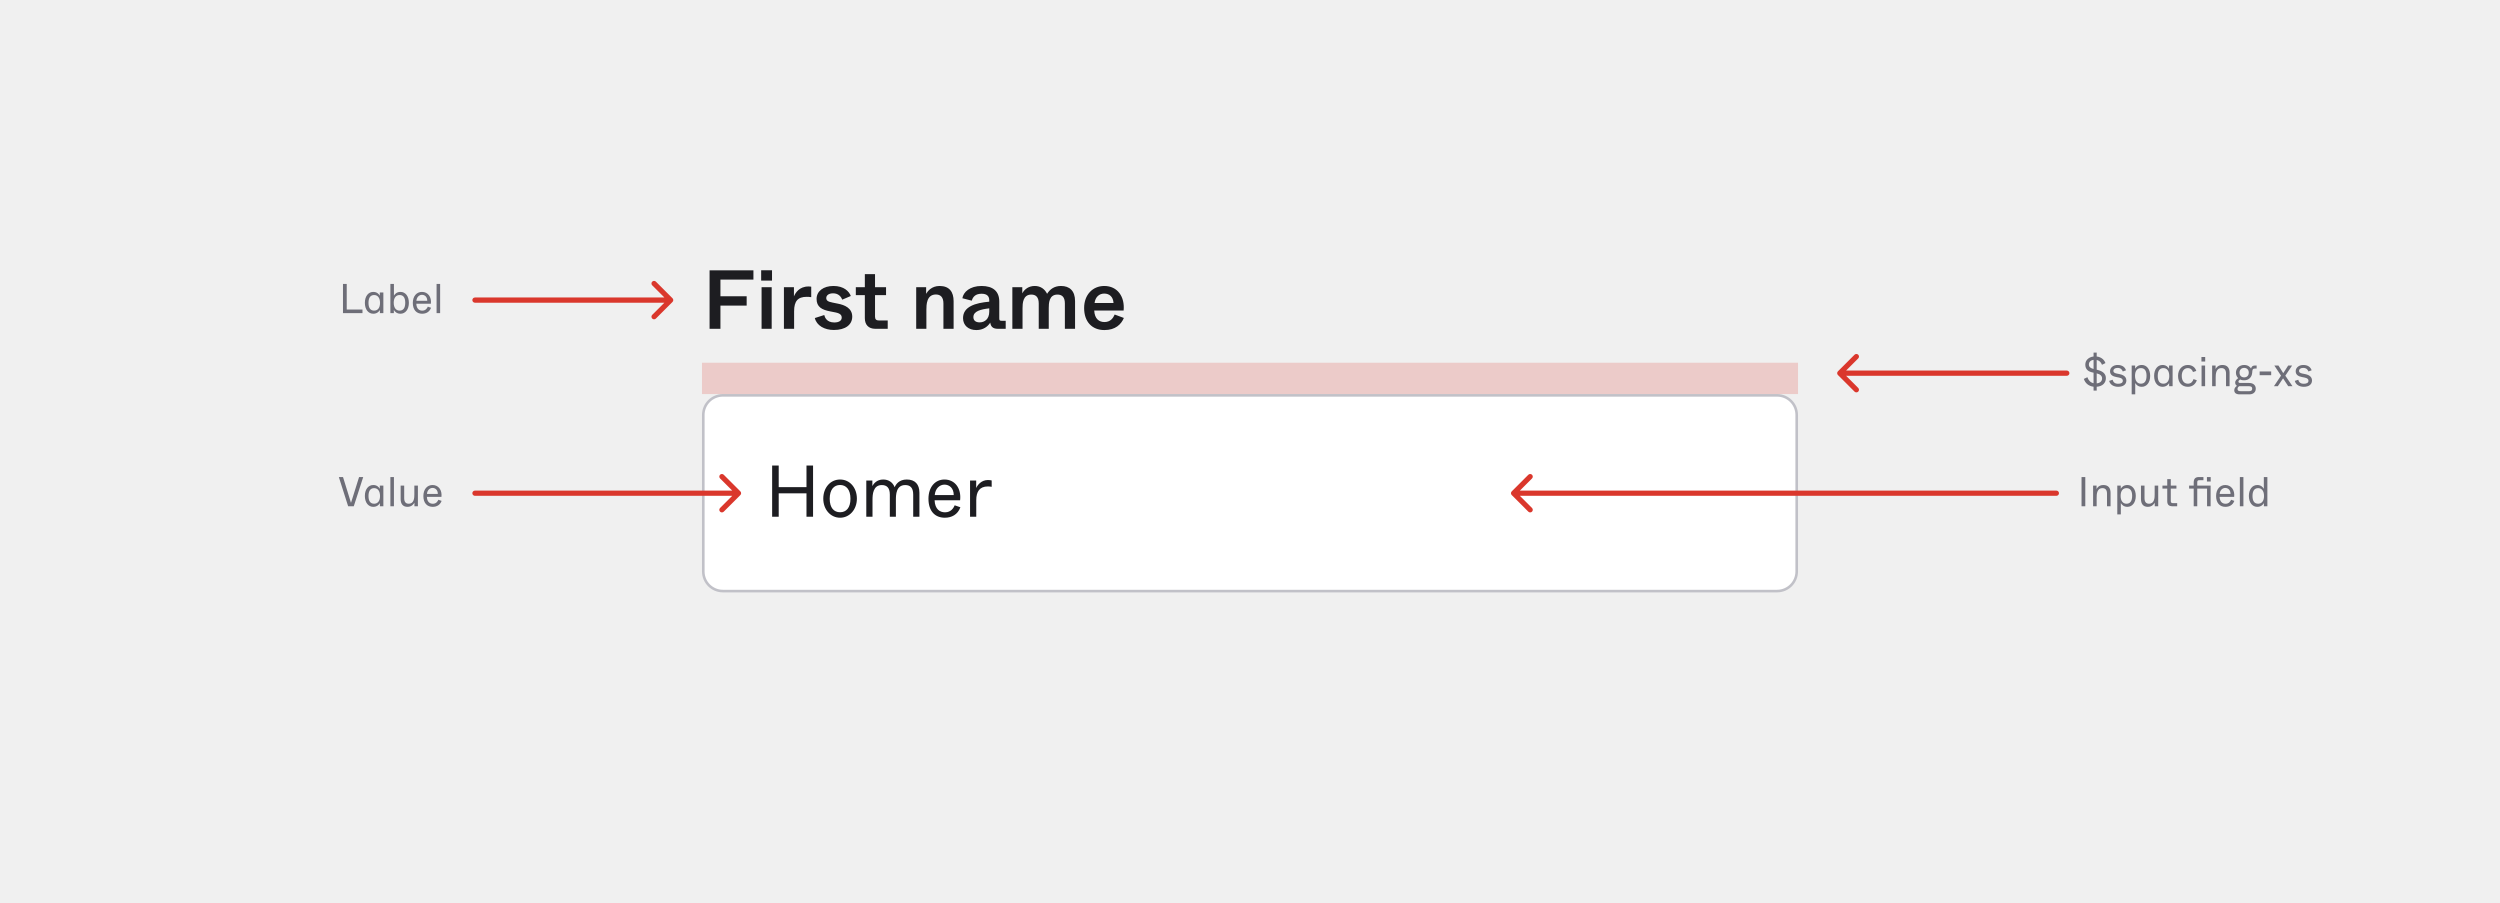
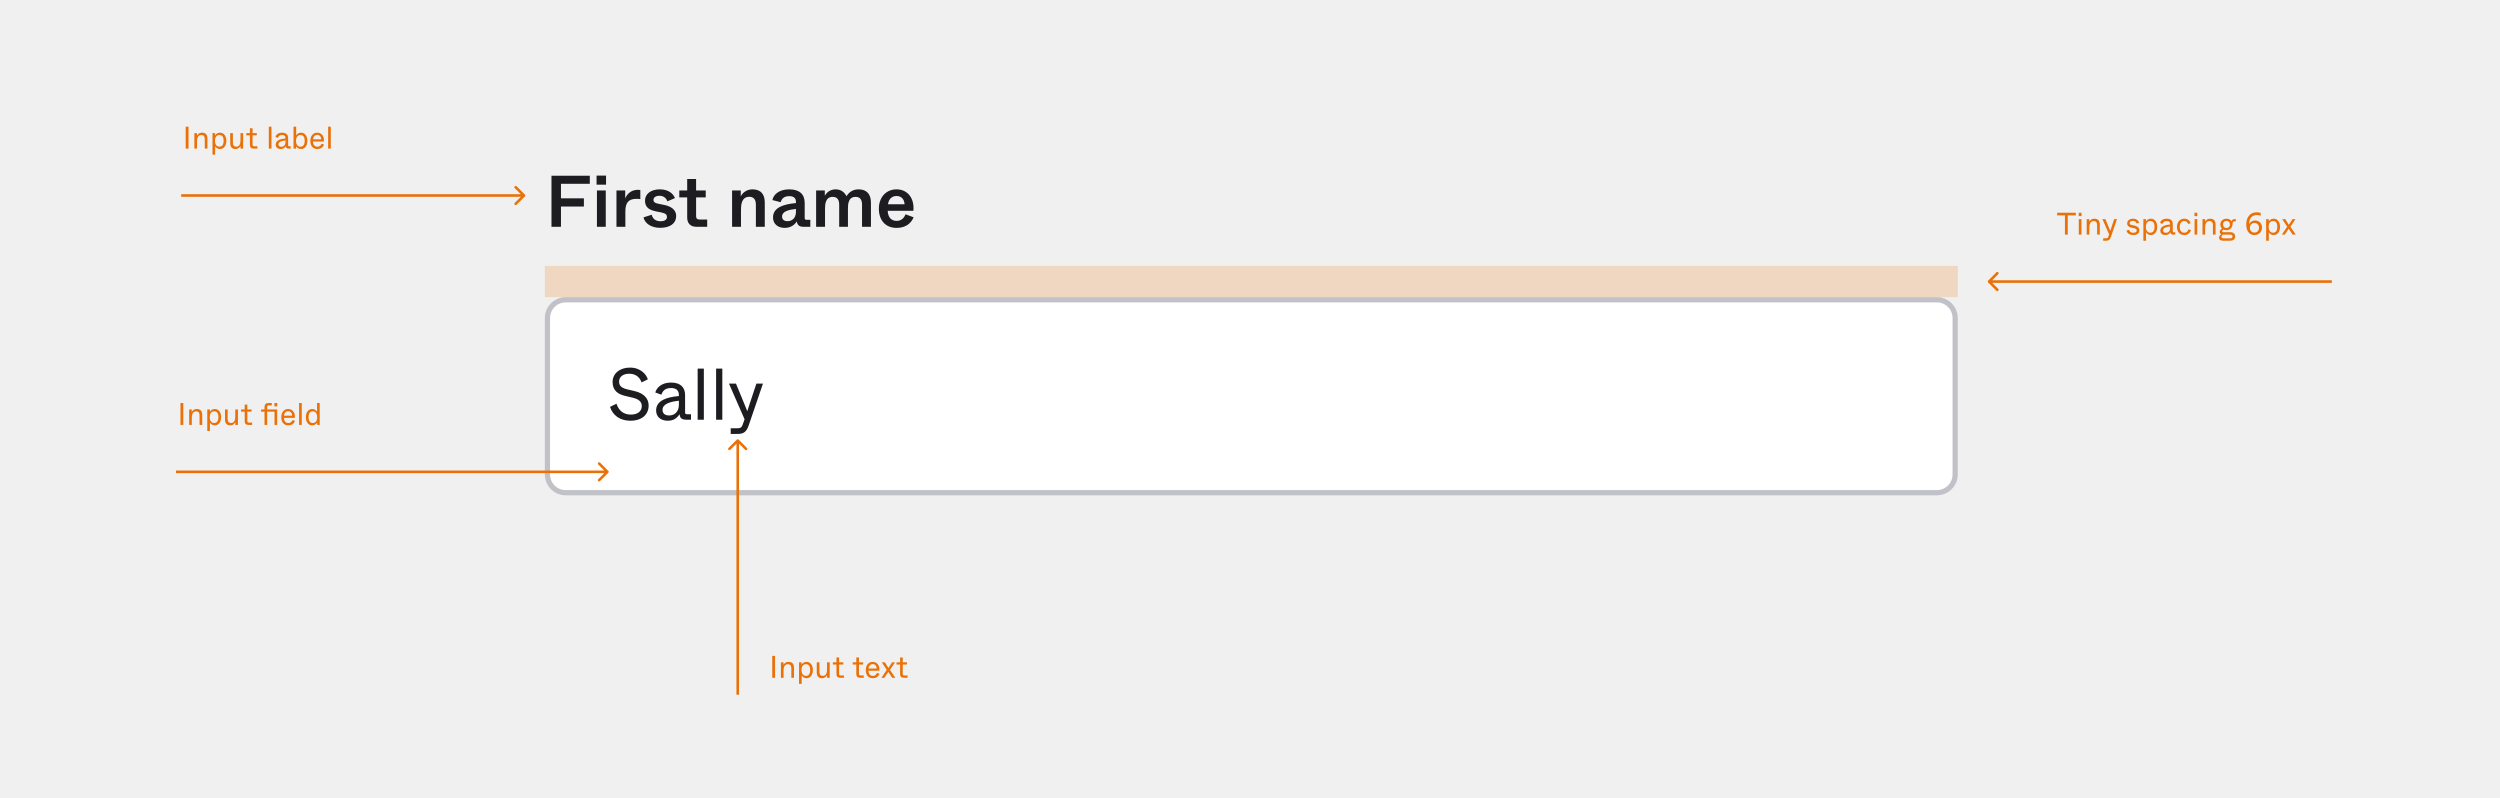
- <svg xmlns="http://www.w3.org/2000/svg" width="958" height="346" viewBox="0 0 958 346" fill="none">
-   <path d="M271.912 126H276.072V117.104H286.12V113.52H276.072V107.152H288.712V103.6H271.912V126ZM291.677 107.536H295.837V103.568H291.677V107.536ZM291.837 126H295.709V110.064H291.837V126ZM300.399 126H304.303V119.28C304.303 115.376 305.743 113.744 309.135 113.744C309.711 113.744 310.287 113.776 310.863 113.872V109.872C310.575 109.808 310.255 109.776 309.807 109.776C306.255 109.776 304.751 112.304 304.239 113.584V110.064H300.399V126ZM319.537 126.448C323.985 126.448 326.577 124.432 326.577 121.328C326.577 118.064 323.633 116.848 321.105 116.368L319.057 115.952C317.137 115.6 316.625 115.088 316.625 114.192C316.625 113.232 317.489 112.4 319.249 112.4C321.233 112.4 322.289 113.616 322.737 114.832L326.033 113.424C325.361 111.632 323.377 109.584 319.377 109.584C315.537 109.584 312.913 111.568 312.913 114.544C312.913 117.648 314.961 118.704 318.065 119.312L320.177 119.728C322.065 120.112 322.545 120.816 322.545 121.712C322.545 122.832 321.553 123.568 319.697 123.568C316.817 123.568 316.049 121.616 315.857 120.72L312.241 121.872C312.945 124.784 315.953 126.448 319.537 126.448ZM335.438 126H340.174V122.8H336.782C335.758 122.8 335.31 122.352 335.31 121.328V113.104H339.534V110.064H335.31V105.04H331.406V110.064H327.95V113.104H331.406V121.936C331.406 124.464 332.846 126 335.438 126ZM351.087 126H354.991V118.736C354.991 116.784 355.055 112.848 358.639 112.848C360.399 112.848 361.519 113.872 361.519 116.272V126H365.423V115.408C365.423 111.92 363.855 109.584 360.047 109.584C356.943 109.584 355.407 111.664 354.895 112.592V110.064H351.087V126ZM374.121 126.48C376.809 126.48 378.505 125.136 379.465 123.632C379.657 125.04 380.361 126 382.377 126H385.385V122.928H383.881C383.049 122.928 382.921 122.736 382.921 121.968V115.536C382.921 111.632 380.521 109.584 376.137 109.584C371.657 109.584 369.161 111.92 368.777 114.288L372.393 115.216C372.777 113.808 373.769 112.56 376.137 112.56C378.185 112.56 379.081 113.488 379.081 115.056V115.6C373.801 116.08 369.033 117.456 369.033 121.904C369.033 124.72 371.145 126.48 374.121 126.48ZM375.401 123.536C373.801 123.536 373.001 122.736 373.001 121.52C373.001 119.248 375.785 118.544 379.081 118.16V119.44C379.081 122.288 377.289 123.536 375.401 123.536ZM387.931 126H391.835V118.128C391.835 116.272 391.963 112.88 395.195 112.88C396.891 112.88 398.043 113.808 398.043 116.272V126H401.883V118.128C401.883 116.272 401.947 112.88 405.211 112.88C406.939 112.88 408.059 113.808 408.059 116.272V126H411.963V115.376C411.963 111.376 409.787 109.584 406.587 109.584C404.059 109.584 402.395 110.768 401.243 112.592C400.347 110.768 398.747 109.584 396.507 109.584C394.235 109.584 392.603 110.8 391.739 112.4V110.064H387.931V126ZM423.212 126.48C427.404 126.48 429.644 124.304 430.668 121.84L427.148 120.528C426.572 121.872 425.516 123.408 423.244 123.408C421.196 123.408 419.468 122.224 419.308 118.992H430.572C431.084 113.712 428.236 109.584 423.148 109.584C418.732 109.584 415.436 112.944 415.436 118.032C415.436 123.344 418.508 126.48 423.212 126.48ZM419.436 116.112C419.724 113.808 421.228 112.496 423.148 112.496C425.164 112.496 426.572 113.776 426.7 116.112H419.436Z" fill="#1D1D21" />
-   <rect x="269.5" y="151.5" width="419" height="75" rx="7.5" fill="white" />
-   <path d="M295.884 198H298.404V189.04H309.044V198H311.564V178.4H309.044V186.66H298.404V178.4H295.884V198ZM321.919 198.392C325.559 198.392 328.359 195.256 328.359 191.084C328.359 186.912 325.671 183.748 321.919 183.748C318.167 183.748 315.479 186.912 315.479 191.084C315.479 195.256 318.279 198.392 321.919 198.392ZM321.919 196.292C319.567 196.292 317.943 194.612 317.943 191.112C317.943 187.612 319.567 185.848 321.919 185.848C324.271 185.848 325.895 187.612 325.895 191.112C325.895 194.612 324.271 196.292 321.919 196.292ZM331.965 198H334.345V191.56C334.345 189.572 334.513 185.876 337.901 185.876C339.749 185.876 340.981 186.828 340.981 189.516V198H343.305V191.56C343.305 189.572 343.389 185.876 346.889 185.876C348.737 185.876 349.941 186.828 349.941 189.516V198H352.321V188.816C352.321 185.596 350.641 183.748 347.477 183.748C344.537 183.748 343.305 185.568 342.829 186.716C342.129 184.84 340.505 183.748 338.461 183.748C335.969 183.748 334.793 185.344 334.289 186.24V184.14H331.965V198ZM362.057 198.392C364.661 198.392 366.985 197.216 368.021 194.388L365.837 193.632C365.473 194.528 364.493 196.32 362.141 196.32C360.209 196.32 358.277 195.2 358.137 191.7H367.909C368.441 187.164 365.949 183.748 361.917 183.748C358.389 183.748 355.785 186.576 355.785 191.14C355.785 195.844 358.277 198.392 362.057 198.392ZM358.193 189.712C358.389 187.192 360.097 185.708 361.917 185.708C363.821 185.708 365.473 187.08 365.473 189.712H358.193ZM371.723 198H374.103V191.644C374.103 188.396 375.391 186.408 378.527 186.408C379.087 186.408 379.563 186.464 380.011 186.548V184.112C379.675 184.028 379.255 183.944 378.583 183.944C375.951 183.944 374.523 185.988 374.075 187.024V184.14H371.723V198Z" fill="#1D1D21" />
-   <rect x="269.5" y="151.5" width="419" height="75" rx="7.5" stroke="#C1C1C8" />
-   <rect opacity="0.2" x="269" y="139" width="420" height="12" fill="#DA372C" />
-   <path d="M788 190C788.552 190 789 189.552 789 189C789 188.448 788.552 188 788 188L788 190ZM579.293 188.293C578.902 188.683 578.902 189.317 579.293 189.707L585.657 196.071C586.047 196.462 586.681 196.462 587.071 196.071C587.462 195.681 587.462 195.047 587.071 194.657L581.414 189L587.071 183.343C587.462 182.953 587.462 182.319 587.071 181.929C586.681 181.538 586.047 181.538 585.657 181.929L579.293 188.293ZM788 188L580 188L580 190L788 190L788 188Z" fill="#DA372C" />
-   <path d="M797.648 194H799.088V182.8H797.648V194ZM802.078 194H803.438V190.64C803.438 189.472 803.486 187.056 805.662 187.056C806.718 187.056 807.406 187.664 807.406 189.152V194H808.766V188.832C808.766 187.072 807.966 185.856 805.998 185.856C804.286 185.856 803.518 187.072 803.406 187.424V186.08H802.078V194ZM811.344 197.12H812.704V194.32V192.768C813.088 193.44 813.824 194.224 815.216 194.224C817.04 194.224 818.432 192.64 818.432 190.032C818.432 187.424 817.04 185.856 815.216 185.856C813.824 185.856 813.056 186.624 812.672 187.296V186.08H811.344V197.12ZM814.864 193.024C813.568 193.024 812.624 192.016 812.624 190.016C812.624 188.016 813.568 187.056 814.864 187.056C816.128 187.056 817.04 187.808 817.04 190.016C817.04 192.224 816.128 193.024 814.864 193.024ZM823.06 194.224C824.708 194.224 825.46 193.056 825.7 192.624V194H827.028V186.08H825.668V189.44C825.668 190.656 825.636 193.024 823.492 193.024C822.452 193.024 821.78 192.416 821.78 190.928V186.08H820.42V191.248C820.42 193.008 821.204 194.224 823.06 194.224ZM832.471 194H834.295V192.8H832.647C832.087 192.8 831.847 192.56 831.847 192V187.232H834.007V186.08H831.847V183.6H830.487V186.08H828.647V187.232H830.487V192.08C830.487 193.392 831.159 194 832.471 194ZM847.107 186.08H841.987V184.8C841.987 184.24 842.227 184 842.786 184H844.355V182.8H842.627C841.315 182.8 840.627 183.424 840.627 184.896V186.08H838.867V187.232H840.627V194H841.987V187.232H845.747V194H847.107V186.08ZM845.699 182.8V184.528H847.139V182.8H845.699ZM852.789 194.224C854.277 194.224 855.605 193.552 856.197 191.936L854.949 191.504C854.741 192.016 854.181 193.04 852.837 193.04C851.733 193.04 850.629 192.4 850.549 190.4H856.133C856.437 187.808 855.013 185.856 852.709 185.856C850.693 185.856 849.205 187.472 849.205 190.08C849.205 192.768 850.629 194.224 852.789 194.224ZM850.581 189.264C850.693 187.824 851.669 186.976 852.709 186.976C853.797 186.976 854.741 187.76 854.741 189.264H850.581ZM858.313 194H859.673V182.8H858.313V194ZM864.984 194.224C866.376 194.224 867.144 193.456 867.528 192.784V194H868.856V182.8H867.496V185.76V187.312C867.112 186.64 866.376 185.856 864.984 185.856C863.16 185.856 861.768 187.44 861.768 190.048C861.768 192.656 863.16 194.224 864.984 194.224ZM865.336 193.024C864.072 193.024 863.16 192.272 863.16 190.064C863.16 187.856 864.072 187.056 865.336 187.056C866.632 187.056 867.576 188.064 867.576 190.064C867.576 192.064 866.632 193.024 865.336 193.024Z" fill="#6E6E78" />
-   <path d="M792 144C792.552 144 793 143.552 793 143C793 142.448 792.552 142 792 142V144ZM704.293 142.293C703.902 142.683 703.902 143.317 704.293 143.707L710.657 150.071C711.047 150.462 711.681 150.462 712.071 150.071C712.462 149.681 712.462 149.047 712.071 148.657L706.414 143L712.071 137.343C712.462 136.953 712.462 136.319 712.071 135.929C711.681 135.538 711.047 135.538 710.657 135.929L704.293 142.293ZM792 142H705V144H792V142Z" fill="#DA372C" />
-   <path d="M802.256 149.68H803.456V148.208C805.728 148.032 806.976 146.72 806.976 144.896C806.976 143.2 805.712 142.24 803.936 141.792L803.456 141.664V137.952C804.752 138.208 805.264 139.2 805.472 139.792L806.8 139.136C806.512 138.192 805.472 136.832 803.456 136.608V135.12H802.256V136.608C800.352 136.832 799.088 138.064 799.088 139.712C799.088 141.568 800.24 142.384 801.888 142.736L802.256 142.816V146.848C801.008 146.576 800.256 145.664 799.888 144.544L798.528 145.2C799.024 146.768 800.288 147.952 802.256 148.192V149.68ZM802.256 141.392C801.008 141.072 800.464 140.592 800.464 139.632C800.464 138.72 801.136 138.032 802.256 137.904V139.968V141.392ZM803.456 146.912V144.848V143.088C804.848 143.408 805.52 144.032 805.52 145.024C805.52 146.064 804.768 146.784 803.456 146.912ZM811.672 148.224C813.672 148.224 814.824 147.28 814.824 145.792C814.824 143.984 812.952 143.504 812.152 143.344L811.24 143.168C810.104 142.944 809.848 142.624 809.848 142.096C809.848 141.52 810.36 140.976 811.464 140.976C812.808 140.976 813.256 141.824 813.448 142.352L814.68 141.904C814.36 140.864 813.432 139.856 811.464 139.856C809.912 139.856 808.568 140.816 808.568 142.24C808.568 143.744 809.72 144.24 811.032 144.496L811.944 144.672C813.096 144.896 813.464 145.312 813.464 145.904C813.464 146.656 812.824 147.056 811.672 147.056C810.424 147.056 809.784 146.464 809.544 145.52L808.232 145.952C808.584 147.472 810.056 148.224 811.672 148.224ZM816.86 151.12H818.22V148.32V146.768C818.604 147.44 819.34 148.224 820.732 148.224C822.556 148.224 823.948 146.64 823.948 144.032C823.948 141.424 822.556 139.856 820.732 139.856C819.34 139.856 818.572 140.624 818.188 141.296V140.08H816.86V151.12ZM820.38 147.024C819.084 147.024 818.14 146.016 818.14 144.016C818.14 142.016 819.084 141.056 820.38 141.056C821.644 141.056 822.556 141.808 822.556 144.016C822.556 146.224 821.644 147.024 820.38 147.024ZM828.671 148.224C830.063 148.224 830.831 147.456 831.215 146.784V148H832.543V140.08H831.183V141.312C830.799 140.64 830.063 139.856 828.671 139.856C826.847 139.856 825.455 141.44 825.455 144.048C825.455 146.656 826.847 148.224 828.671 148.224ZM829.023 147.024C827.759 147.024 826.847 146.272 826.847 144.064C826.847 141.856 827.759 141.056 829.023 141.056C830.319 141.056 831.263 142.064 831.263 144.064C831.263 146.064 830.319 147.024 829.023 147.024ZM838.387 148.224C840.163 148.224 841.315 147.184 841.827 145.712L840.547 145.264C840.291 146.128 839.699 147.024 838.387 147.024C837.075 147.024 836.051 146.064 836.051 144.032C836.051 142.048 837.107 141.056 838.371 141.056C839.523 141.056 840.099 141.808 840.355 142.56L841.619 142.144C841.251 140.912 840.163 139.856 838.371 139.856C836.179 139.856 834.627 141.584 834.627 144.032C834.627 146.592 836.099 148.224 838.387 148.224ZM843.593 138.528H845.033V136.8H843.593V138.528ZM843.641 148H845.001V140.08H843.641V148ZM847.688 148H849.048V144.64C849.048 143.472 849.096 141.056 851.272 141.056C852.328 141.056 853.016 141.664 853.016 143.152V148H854.376V142.832C854.376 141.072 853.576 139.856 851.608 139.856C849.896 139.856 849.128 141.072 849.016 141.424V140.08H847.688V148ZM858.233 151.12H861.929C863.273 151.12 864.409 150.416 864.409 148.944C864.409 147.616 863.417 146.752 861.897 146.752H858.441C857.881 146.752 857.769 146.464 857.769 146.208C857.769 145.92 858.057 145.616 858.489 145.424C858.921 145.68 859.417 145.728 859.961 145.728C861.721 145.728 862.921 144.56 863.049 142.768L863.081 142.336C863.145 141.408 863.417 141.232 864.137 141.232H864.745V140.08H863.897C863.129 140.08 862.761 140.608 862.601 141.216C862.265 140.656 861.433 139.856 859.961 139.856C858.137 139.856 856.809 141.152 856.809 142.8C856.809 143.792 857.241 144.512 857.689 144.912C857.177 145.28 856.521 145.808 856.521 146.592C856.521 147.216 856.777 147.584 857.225 147.856C856.745 148.128 856.169 148.72 856.169 149.52C856.169 150.448 856.713 151.12 858.233 151.12ZM859.961 144.608C858.889 144.608 858.185 143.888 858.185 142.8C858.185 141.712 858.889 140.976 859.961 140.976C861.033 140.976 861.737 141.712 861.737 142.8C861.737 143.888 861.033 144.608 859.961 144.608ZM858.697 149.904C857.865 149.904 857.417 149.728 857.417 149.072C857.417 148.528 857.769 148.176 858.041 148H861.785C862.409 148 863.033 148.128 863.033 148.944C863.033 149.76 862.409 149.904 861.785 149.904H858.697ZM865.901 143.776H870.317V142.336H865.901V143.776ZM871.367 148H872.855L873.863 146.496L874.871 144.976C875.095 145.328 875.271 145.6 875.863 146.496L876.855 148H878.487L875.735 143.968L878.327 140.08H876.823L875.959 141.44C875.351 142.384 875.159 142.672 874.935 142.992C874.743 142.672 874.567 142.384 873.975 141.44L873.111 140.08H871.527L874.087 143.952L871.367 148ZM882.813 148.224C884.813 148.224 885.965 147.28 885.965 145.792C885.965 143.984 884.093 143.504 883.293 143.344L882.381 143.168C881.245 142.944 880.989 142.624 880.989 142.096C880.989 141.52 881.501 140.976 882.605 140.976C883.949 140.976 884.397 141.824 884.589 142.352L885.821 141.904C885.501 140.864 884.573 139.856 882.605 139.856C881.053 139.856 879.709 140.816 879.709 142.24C879.709 143.744 880.861 144.24 882.173 144.496L883.085 144.672C884.237 144.896 884.605 145.312 884.605 145.904C884.605 146.656 883.965 147.056 882.813 147.056C881.565 147.056 880.925 146.464 880.685 145.52L879.373 145.952C879.725 147.472 881.197 148.224 882.813 148.224Z" fill="#6E6E78" />
-   <path d="M182 114C181.448 114 181 114.448 181 115C181 115.552 181.448 116 182 116V114ZM257.707 115.707C258.098 115.317 258.098 114.683 257.707 114.293L251.343 107.929C250.953 107.538 250.319 107.538 249.929 107.929C249.538 108.319 249.538 108.953 249.929 109.343L255.586 115L249.929 120.657C249.538 121.047 249.538 121.681 249.929 122.071C250.319 122.462 250.953 122.462 251.343 122.071L257.707 115.707ZM182 116H257V114H182V116Z" fill="#DA372C" />
-   <path d="M131.429 120H138.901V118.608H132.869V108.8H131.429V120ZM143.031 120.224C144.423 120.224 145.191 119.456 145.575 118.784V120H146.903V112.08H145.543V113.312C145.159 112.64 144.423 111.856 143.031 111.856C141.207 111.856 139.815 113.44 139.815 116.048C139.815 118.656 141.207 120.224 143.031 120.224ZM143.383 119.024C142.119 119.024 141.207 118.272 141.207 116.064C141.207 113.856 142.119 113.056 143.383 113.056C144.679 113.056 145.623 114.064 145.623 116.064C145.623 118.064 144.679 119.024 143.383 119.024ZM153.466 120.224C155.29 120.224 156.682 118.64 156.682 116.032C156.682 113.424 155.29 111.856 153.466 111.856C152.074 111.856 151.338 112.624 150.954 113.296V111.76V108.8H149.594V120H150.922V118.768C151.306 119.44 152.074 120.224 153.466 120.224ZM153.114 119.024C151.818 119.024 150.874 118.016 150.874 116.016C150.874 114.016 151.818 113.056 153.114 113.056C154.378 113.056 155.29 113.808 155.29 116.016C155.29 118.224 154.378 119.024 153.114 119.024ZM161.774 120.224C163.262 120.224 164.59 119.552 165.182 117.936L163.934 117.504C163.726 118.016 163.166 119.04 161.822 119.04C160.718 119.04 159.614 118.4 159.534 116.4H165.118C165.422 113.808 163.998 111.856 161.694 111.856C159.678 111.856 158.19 113.472 158.19 116.08C158.19 118.768 159.614 120.224 161.774 120.224ZM159.566 115.264C159.678 113.824 160.654 112.976 161.694 112.976C162.782 112.976 163.726 113.76 163.726 115.264H159.566ZM167.297 120H168.657V108.8H167.297V120Z" fill="#6E6E78" />
-   <path d="M182 188C181.448 188 181 188.448 181 189C181 189.552 181.448 190 182 190L182 188ZM283.707 189.707C284.098 189.317 284.098 188.683 283.707 188.293L277.343 181.929C276.953 181.538 276.319 181.538 275.929 181.929C275.538 182.319 275.538 182.953 275.929 183.343L281.586 189L275.929 194.657C275.538 195.047 275.538 195.681 275.929 196.071C276.319 196.462 276.953 196.462 277.343 196.071L283.707 189.707ZM182 190L283 190L283 188L182 188L182 190Z" fill="#DA372C" />
-   <path d="M133.408 194H135.568L139.184 182.8H137.6L135.2 190.464L134.496 192.688L133.808 190.448L131.44 182.8H129.84L133.408 194ZM143.031 194.224C144.423 194.224 145.191 193.456 145.575 192.784V194H146.903V186.08H145.543V187.312C145.159 186.64 144.423 185.856 143.031 185.856C141.207 185.856 139.815 187.44 139.815 190.048C139.815 192.656 141.207 194.224 143.031 194.224ZM143.383 193.024C142.119 193.024 141.207 192.272 141.207 190.064C141.207 187.856 142.119 187.056 143.383 187.056C144.679 187.056 145.623 188.064 145.623 190.064C145.623 192.064 144.679 193.024 143.383 193.024ZM149.594 194H150.954V182.8H149.594V194ZM156.169 194.224C157.817 194.224 158.569 193.056 158.809 192.624V194H160.137V186.08H158.777V189.44C158.777 190.656 158.745 193.024 156.601 193.024C155.561 193.024 154.889 192.416 154.889 190.928V186.08H153.529V191.248C153.529 193.008 154.313 194.224 156.169 194.224ZM165.82 194.224C167.308 194.224 168.636 193.552 169.228 191.936L167.98 191.504C167.772 192.016 167.212 193.04 165.868 193.04C164.764 193.04 163.66 192.4 163.58 190.4H169.164C169.468 187.808 168.044 185.856 165.74 185.856C163.724 185.856 162.236 187.472 162.236 190.08C162.236 192.768 163.66 194.224 165.82 194.224ZM163.612 189.264C163.724 187.824 164.7 186.976 165.74 186.976C166.828 186.976 167.772 187.76 167.772 189.264H163.612Z" fill="#6E6E78" />
+ <svg xmlns="http://www.w3.org/2000/svg" width="959" height="306" viewBox="0 0 959 306" fill="none">
+   <rect x="210" y="115" width="540" height="74" rx="7" fill="white" />
+   <path d="M241.792 161.392C246.328 161.392 248.82 158.956 248.82 155.54C248.82 152.572 246.58 150.752 243.444 150.024L240.7 149.38C238.488 148.848 237.48 148.064 237.48 146.384C237.48 144.62 238.936 143.36 241.344 143.36C244.536 143.36 245.684 145.488 246.104 146.692L248.512 145.516C247.952 143.696 245.824 141.008 241.652 141.008C237.676 141.008 234.988 143.332 234.988 146.524C234.988 149.8 237.004 151.228 239.916 151.9L242.548 152.516C244.984 153.076 246.188 154.056 246.188 155.764C246.188 157.724 244.648 159.04 241.96 159.04C238.88 159.04 237.256 157.164 236.472 154.868L234.008 156.072C234.96 159.124 237.62 161.392 241.792 161.392ZM256.163 161.392C258.319 161.392 259.635 160.468 260.671 158.9C260.839 160.048 261.147 161 263.247 161H265.067V158.9H263.611C262.967 158.9 262.799 158.732 262.799 158.088V151.508C262.799 148.652 261.091 146.748 257.395 146.748C253.783 146.748 251.879 148.708 251.375 150.556L253.699 151.396C254.063 150.36 254.819 148.848 257.367 148.848C259.495 148.848 260.419 149.856 260.419 151.536V151.928C255.911 152.292 251.683 153.608 251.683 157.416C251.683 159.88 253.419 161.392 256.163 161.392ZM256.723 159.376C254.987 159.376 254.147 158.536 254.147 157.22C254.147 154.952 257.031 154.084 260.419 153.72V155.26C260.419 158.144 258.543 159.376 256.723 159.376ZM267.618 161H269.998V141.4H267.618V161ZM274.7 161H277.08V141.4H274.7V161ZM290.154 147.14L287.634 154.728C287.074 156.408 286.906 156.912 286.654 157.724C286.374 156.996 286.15 156.436 285.282 154.336L282.314 147.14H279.626L285.618 160.832L284.834 163.044C284.47 164.08 283.854 164.276 282.93 164.276H280.298V166.46H282.93C285.366 166.46 286.374 165.648 287.298 162.904L292.674 147.14H290.154Z" fill="#1D1D21" />
+   <rect x="210" y="115" width="540" height="74" rx="7" stroke="#C1C1C8" stroke-width="2" />
+   <path d="M211.548 87H215.188V79.216H223.98V76.08H215.188V70.508H226.248V67.4H211.548V87ZM228.842 70.844H232.482V67.372H228.842V70.844ZM228.982 87H232.37V73.056H228.982V87ZM236.474 87H239.89V81.12C239.89 77.704 241.15 76.276 244.118 76.276C244.622 76.276 245.126 76.304 245.63 76.388V72.888C245.378 72.832 245.098 72.804 244.706 72.804C241.598 72.804 240.282 75.016 239.834 76.136V73.056H236.474V87ZM253.22 87.392C257.112 87.392 259.38 85.628 259.38 82.912C259.38 80.056 256.804 78.992 254.592 78.572L252.8 78.208C251.12 77.9 250.672 77.452 250.672 76.668C250.672 75.828 251.428 75.1 252.968 75.1C254.704 75.1 255.628 76.164 256.02 77.228L258.904 75.996C258.316 74.428 256.58 72.636 253.08 72.636C249.72 72.636 247.424 74.372 247.424 76.976C247.424 79.692 249.216 80.616 251.932 81.148L253.78 81.512C255.432 81.848 255.852 82.464 255.852 83.248C255.852 84.228 254.984 84.872 253.36 84.872C250.84 84.872 250.168 83.164 250 82.38L246.836 83.388C247.452 85.936 250.084 87.392 253.22 87.392ZM267.133 87H271.277V84.2H268.309C267.413 84.2 267.021 83.808 267.021 82.912V75.716H270.717V73.056H267.021V68.66H263.605V73.056H260.581V75.716H263.605V83.444C263.605 85.656 264.865 87 267.133 87ZM280.826 87H284.242V80.644C284.242 78.936 284.298 75.492 287.434 75.492C288.974 75.492 289.954 76.388 289.954 78.488V87H293.37V77.732C293.37 74.68 291.998 72.636 288.666 72.636C285.95 72.636 284.606 74.456 284.158 75.268V73.056H280.826V87ZM300.981 87.42C303.333 87.42 304.817 86.244 305.657 84.928C305.825 86.16 306.441 87 308.205 87H310.837V84.312H309.521C308.793 84.312 308.681 84.144 308.681 83.472V77.844C308.681 74.428 306.581 72.636 302.745 72.636C298.825 72.636 296.641 74.68 296.305 76.752L299.469 77.564C299.805 76.332 300.673 75.24 302.745 75.24C304.537 75.24 305.321 76.052 305.321 77.424V77.9C300.701 78.32 296.529 79.524 296.529 83.416C296.529 85.88 298.377 87.42 300.981 87.42ZM302.101 84.844C300.701 84.844 300.001 84.144 300.001 83.08C300.001 81.092 302.437 80.476 305.321 80.14V81.26C305.321 83.752 303.753 84.844 302.101 84.844ZM313.064 87H316.48V80.112C316.48 78.488 316.592 75.52 319.42 75.52C320.904 75.52 321.912 76.332 321.912 78.488V87H325.272V80.112C325.272 78.488 325.328 75.52 328.184 75.52C329.696 75.52 330.676 76.332 330.676 78.488V87H334.092V77.704C334.092 74.204 332.188 72.636 329.388 72.636C327.176 72.636 325.72 73.672 324.712 75.268C323.928 73.672 322.528 72.636 320.568 72.636C318.58 72.636 317.152 73.7 316.396 75.1V73.056H313.064V87ZM343.936 87.42C347.604 87.42 349.564 85.516 350.46 83.36L347.38 82.212C346.876 83.388 345.952 84.732 343.964 84.732C342.172 84.732 340.66 83.696 340.52 80.868H350.376C350.824 76.248 348.332 72.636 343.88 72.636C340.016 72.636 337.132 75.576 337.132 80.028C337.132 84.676 339.82 87.42 343.936 87.42ZM340.632 78.348C340.884 76.332 342.2 75.184 343.88 75.184C345.644 75.184 346.876 76.304 346.988 78.348H340.632Z" fill="#1D1D21" />
+   <path d="M282.5 266L282.5 266.5L283.5 266.5L283.5 266L282.5 266ZM283.354 168.646C283.158 168.451 282.842 168.451 282.646 168.646L279.464 171.828C279.269 172.024 279.269 172.34 279.464 172.536C279.66 172.731 279.976 172.731 280.172 172.536L283 169.707L285.828 172.536C286.024 172.731 286.34 172.731 286.536 172.536C286.731 172.34 286.731 172.024 286.536 171.828L283.354 168.646ZM283.5 266L283.5 169L282.5 169L282.5 266L283.5 266Z" fill="#E97107" />
+   <path d="M296.236 260H297.316V251.6H296.236V260ZM299.559 260H300.579V257.48C300.579 256.604 300.615 254.792 302.247 254.792C303.039 254.792 303.555 255.248 303.555 256.364V260H304.575V256.124C304.575 254.804 303.975 253.892 302.499 253.892C301.215 253.892 300.639 254.804 300.555 255.068V254.06H299.559V260ZM306.508 262.34H307.528V260.24V259.076C307.816 259.58 308.368 260.168 309.412 260.168C310.78 260.168 311.824 258.98 311.824 257.024C311.824 255.068 310.78 253.892 309.412 253.892C308.368 253.892 307.792 254.468 307.504 254.972V254.06H306.508V262.34ZM309.148 259.268C308.176 259.268 307.468 258.512 307.468 257.012C307.468 255.512 308.176 254.792 309.148 254.792C310.096 254.792 310.78 255.356 310.78 257.012C310.78 258.668 310.096 259.268 309.148 259.268ZM315.295 260.168C316.531 260.168 317.095 259.292 317.275 258.968V260H318.271V254.06H317.251V256.58C317.251 257.492 317.227 259.268 315.619 259.268C314.839 259.268 314.335 258.812 314.335 257.696V254.06H313.315V257.936C313.315 259.256 313.903 260.168 315.295 260.168ZM322.353 260H323.721V259.1H322.485C322.065 259.1 321.885 258.92 321.885 258.5V254.924H323.505V254.06H321.885V252.2H320.865V254.06H319.485V254.924H320.865V258.56C320.865 259.544 321.369 260 322.353 260ZM329.97 260H331.338V259.1H330.102C329.682 259.1 329.502 258.92 329.502 258.5V254.924H331.122V254.06H329.502V252.2H328.482V254.06H327.102V254.924H328.482V258.56C328.482 259.544 328.986 260 329.97 260ZM334.815 260.168C335.931 260.168 336.927 259.664 337.371 258.452L336.435 258.128C336.279 258.512 335.859 259.28 334.851 259.28C334.023 259.28 333.195 258.8 333.135 257.3H337.323C337.551 255.356 336.483 253.892 334.755 253.892C333.243 253.892 332.127 255.104 332.127 257.06C332.127 259.076 333.195 260.168 334.815 260.168ZM333.159 256.448C333.243 255.368 333.975 254.732 334.755 254.732C335.571 254.732 336.279 255.32 336.279 256.448H333.159ZM338.119 260H339.235L339.991 258.872L340.747 257.732C340.915 257.996 341.047 258.2 341.491 258.872L342.235 260H343.459L341.395 256.976L343.339 254.06H342.211L341.563 255.08C341.107 255.788 340.963 256.004 340.795 256.244C340.651 256.004 340.519 255.788 340.075 255.08L339.427 254.06H338.239L340.159 256.964L338.119 260ZM346.763 260H348.131V259.1H346.895C346.475 259.1 346.295 258.92 346.295 258.5V254.924H347.915V254.06H346.295V252.2H345.275V254.06H343.895V254.924H345.275V258.56C345.275 259.544 345.779 260 346.763 260Z" fill="#E97107" />
+   <path d="M68 180.5L67.5 180.5L67.5 181.5L68 181.5L68 180.5ZM233.354 181.354C233.549 181.158 233.549 180.842 233.354 180.646L230.172 177.464C229.976 177.269 229.66 177.269 229.464 177.464C229.269 177.66 229.269 177.976 229.464 178.172L232.293 181L229.464 183.828C229.269 184.024 229.269 184.34 229.464 184.536C229.66 184.731 229.976 184.731 230.172 184.536L233.354 181.354ZM68 181.5L233 181.5L233 180.5L68 180.5L68 181.5Z" fill="#E97107" />
+   <path d="M69.236 163H70.316V154.6H69.236V163ZM72.559 163H73.579V160.48C73.579 159.604 73.615 157.792 75.247 157.792C76.039 157.792 76.555 158.248 76.555 159.364V163H77.575V159.124C77.575 157.804 76.975 156.892 75.499 156.892C74.215 156.892 73.639 157.804 73.555 158.068V157.06H72.559V163ZM79.508 165.34H80.528V163.24V162.076C80.816 162.58 81.368 163.168 82.412 163.168C83.78 163.168 84.824 161.98 84.824 160.024C84.824 158.068 83.78 156.892 82.412 156.892C81.368 156.892 80.792 157.468 80.504 157.972V157.06H79.508V165.34ZM82.148 162.268C81.176 162.268 80.468 161.512 80.468 160.012C80.468 158.512 81.176 157.792 82.148 157.792C83.096 157.792 83.78 158.356 83.78 160.012C83.78 161.668 83.096 162.268 82.148 162.268ZM88.295 163.168C89.531 163.168 90.095 162.292 90.275 161.968V163H91.271V157.06H90.251V159.58C90.251 160.492 90.227 162.268 88.619 162.268C87.839 162.268 87.335 161.812 87.335 160.696V157.06H86.315V160.936C86.315 162.256 86.903 163.168 88.295 163.168ZM95.353 163H96.721V162.1H95.485C95.065 162.1 94.885 161.92 94.885 161.5V157.924H96.505V157.06H94.885V155.2H93.865V157.06H92.485V157.924H93.865V161.56C93.865 162.544 94.369 163 95.353 163ZM106.33 157.06H102.49V156.1C102.49 155.68 102.67 155.5 103.09 155.5H104.266V154.6H102.97C101.986 154.6 101.47 155.068 101.47 156.172V157.06H100.15V157.924H101.47V163H102.49V157.924H105.31V163H106.33V157.06ZM105.274 154.6V155.896H106.354V154.6H105.274ZM110.592 163.168C111.708 163.168 112.704 162.664 113.148 161.452L112.212 161.128C112.056 161.512 111.636 162.28 110.628 162.28C109.8 162.28 108.972 161.8 108.912 160.3H113.1C113.328 158.356 112.26 156.892 110.532 156.892C109.02 156.892 107.904 158.104 107.904 160.06C107.904 162.076 108.972 163.168 110.592 163.168ZM108.936 159.448C109.02 158.368 109.752 157.732 110.532 157.732C111.348 157.732 112.056 158.32 112.056 159.448H108.936ZM114.735 163H115.755V154.6H114.735V163ZM119.738 163.168C120.782 163.168 121.358 162.592 121.646 162.088V163H122.642V154.6H121.622V156.82V157.984C121.334 157.48 120.782 156.892 119.738 156.892C118.37 156.892 117.326 158.08 117.326 160.036C117.326 161.992 118.37 163.168 119.738 163.168ZM120.002 162.268C119.054 162.268 118.37 161.704 118.37 160.048C118.37 158.392 119.054 157.792 120.002 157.792C120.974 157.792 121.682 158.548 121.682 160.048C121.682 161.548 120.974 162.268 120.002 162.268Z" fill="#E97107" />
+   <path d="M70 74.5L69.5 74.5L69.5 75.5L70 75.5L70 74.5ZM201.354 75.353C201.549 75.158 201.549 74.842 201.354 74.646L198.172 71.465C197.976 71.269 197.66 71.269 197.464 71.465C197.269 71.66 197.269 71.976 197.464 72.172L200.293 75L197.464 77.828C197.269 78.024 197.269 78.34 197.464 78.535C197.66 78.731 197.976 78.731 198.172 78.535L201.354 75.353ZM70 75.5L201 75.5L201 74.5L70 74.5L70 75.5Z" fill="#E97107" />
+   <path d="M894 107.5L894.5 107.5L894.5 108.5L894 108.5L894 107.5ZM762.646 108.354C762.451 108.158 762.451 107.842 762.646 107.646L765.828 104.464C766.024 104.269 766.34 104.269 766.536 104.464C766.731 104.66 766.731 104.976 766.536 105.172L763.707 108L766.536 110.828C766.731 111.024 766.731 111.34 766.536 111.536C766.34 111.731 766.024 111.731 765.828 111.536L762.646 108.354ZM894 108.5L763 108.5L763 107.5L894 107.5L894 108.5Z" fill="#E97107" />
+   <path d="M71.236 57H72.316V48.6H71.236V57ZM74.559 57H75.579V54.48C75.579 53.604 75.615 51.792 77.247 51.792C78.039 51.792 78.555 52.248 78.555 53.364V57H79.575V53.124C79.575 51.804 78.975 50.892 77.499 50.892C76.215 50.892 75.639 51.804 75.555 52.068V51.06H74.559V57ZM81.508 59.34H82.528V57.24V56.076C82.816 56.58 83.368 57.168 84.412 57.168C85.78 57.168 86.824 55.98 86.824 54.024C86.824 52.068 85.78 50.892 84.412 50.892C83.368 50.892 82.792 51.468 82.504 51.972V51.06H81.508V59.34ZM84.148 56.268C83.176 56.268 82.468 55.512 82.468 54.012C82.468 52.512 83.176 51.792 84.148 51.792C85.096 51.792 85.78 52.356 85.78 54.012C85.78 55.668 85.096 56.268 84.148 56.268ZM90.295 57.168C91.531 57.168 92.095 56.292 92.275 55.968V57H93.271V51.06H92.251V53.58C92.251 54.492 92.227 56.268 90.619 56.268C89.839 56.268 89.335 55.812 89.335 54.696V51.06H88.315V54.936C88.315 56.256 88.903 57.168 90.295 57.168ZM97.353 57H98.721V56.1H97.485C97.065 56.1 96.885 55.92 96.885 55.5V51.924H98.505V51.06H96.885V49.2H95.865V51.06H94.485V51.924H95.865V55.56C95.865 56.544 96.369 57 97.353 57ZM103.117 57H104.137V48.6H103.117V57ZM107.689 57.168C108.613 57.168 109.177 56.772 109.621 56.1C109.693 56.592 109.825 57 110.725 57H111.505V56.1H110.881C110.605 56.1 110.533 56.028 110.533 55.752V52.932C110.533 51.708 109.801 50.892 108.217 50.892C106.669 50.892 105.853 51.732 105.637 52.524L106.633 52.884C106.789 52.44 107.113 51.792 108.205 51.792C109.117 51.792 109.513 52.224 109.513 52.944V53.112C107.581 53.268 105.769 53.832 105.769 55.464C105.769 56.52 106.513 57.168 107.689 57.168ZM107.929 56.304C107.185 56.304 106.825 55.944 106.825 55.38C106.825 54.408 108.061 54.036 109.513 53.88V54.54C109.513 55.776 108.709 56.304 107.929 56.304ZM115.502 57.168C116.87 57.168 117.914 55.98 117.914 54.024C117.914 52.068 116.87 50.892 115.502 50.892C114.458 50.892 113.906 51.468 113.618 51.972V50.82V48.6H112.598V57H113.594V56.076C113.882 56.58 114.458 57.168 115.502 57.168ZM115.238 56.268C114.266 56.268 113.558 55.512 113.558 54.012C113.558 52.512 114.266 51.792 115.238 51.792C116.186 51.792 116.87 52.356 116.87 54.012C116.87 55.668 116.186 56.268 115.238 56.268ZM121.732 57.168C122.848 57.168 123.844 56.664 124.288 55.452L123.352 55.128C123.196 55.512 122.776 56.28 121.768 56.28C120.94 56.28 120.112 55.8 120.052 54.3H124.24C124.468 52.356 123.4 50.892 121.672 50.892C120.16 50.892 119.044 52.104 119.044 54.06C119.044 56.076 120.112 57.168 121.732 57.168ZM120.076 53.448C120.16 52.368 120.892 51.732 121.672 51.732C122.488 51.732 123.196 52.32 123.196 53.448H120.076ZM125.875 57H126.895V48.6H125.875V57Z" fill="#E97107" />
+   <path d="M792.108 90H793.188V82.62H796.296V81.6H789.12V82.62H792.108V90ZM797.39 82.896H798.47V81.6H797.39V82.896ZM797.426 90H798.446V84.06H797.426V90ZM800.461 90H801.481V87.48C801.481 86.604 801.517 84.792 803.149 84.792C803.941 84.792 804.457 85.248 804.457 86.364V90H805.477V86.124C805.477 84.804 804.877 83.892 803.401 83.892C802.117 83.892 801.541 84.804 801.457 85.068V84.06H800.461V90ZM810.998 84.06L809.918 87.312C809.678 88.032 809.606 88.248 809.498 88.596C809.378 88.284 809.282 88.044 808.91 87.144L807.638 84.06H806.486L809.054 89.928L808.718 90.876C808.562 91.32 808.298 91.404 807.902 91.404H806.774V92.34H807.902C808.946 92.34 809.378 91.992 809.774 90.816L812.078 84.06H810.998ZM818.309 90.168C819.809 90.168 820.673 89.46 820.673 88.344C820.673 86.988 819.269 86.628 818.669 86.508L817.985 86.376C817.133 86.208 816.941 85.968 816.941 85.572C816.941 85.14 817.325 84.732 818.153 84.732C819.161 84.732 819.497 85.368 819.641 85.764L820.565 85.428C820.325 84.648 819.629 83.892 818.153 83.892C816.989 83.892 815.981 84.612 815.981 85.68C815.981 86.808 816.845 87.18 817.829 87.372L818.513 87.504C819.377 87.672 819.653 87.984 819.653 88.428C819.653 88.992 819.173 89.292 818.309 89.292C817.373 89.292 816.893 88.848 816.713 88.14L815.729 88.464C815.993 89.604 817.097 90.168 818.309 90.168ZM822.199 92.34H823.219V90.24V89.076C823.507 89.58 824.059 90.168 825.103 90.168C826.471 90.168 827.515 88.98 827.515 87.024C827.515 85.068 826.471 83.892 825.103 83.892C824.059 83.892 823.483 84.468 823.195 84.972V84.06H822.199V92.34ZM824.839 89.268C823.867 89.268 823.159 88.512 823.159 87.012C823.159 85.512 823.867 84.792 824.839 84.792C825.787 84.792 826.471 85.356 826.471 87.012C826.471 88.668 825.787 89.268 824.839 89.268ZM830.626 90.168C831.55 90.168 832.114 89.772 832.558 89.1C832.63 89.592 832.762 90 833.662 90H834.442V89.1H833.818C833.542 89.1 833.47 89.028 833.47 88.752V85.932C833.47 84.708 832.738 83.892 831.154 83.892C829.606 83.892 828.79 84.732 828.574 85.524L829.57 85.884C829.726 85.44 830.05 84.792 831.142 84.792C832.054 84.792 832.45 85.224 832.45 85.944V86.112C830.518 86.268 828.706 86.832 828.706 88.464C828.706 89.52 829.45 90.168 830.626 90.168ZM830.866 89.304C830.122 89.304 829.762 88.944 829.762 88.38C829.762 87.408 830.998 87.036 832.45 86.88V87.54C832.45 88.776 831.646 89.304 830.866 89.304ZM837.899 90.168C839.231 90.168 840.095 89.388 840.479 88.284L839.519 87.948C839.327 88.596 838.883 89.268 837.899 89.268C836.915 89.268 836.147 88.548 836.147 87.024C836.147 85.536 836.939 84.792 837.887 84.792C838.751 84.792 839.183 85.356 839.375 85.92L840.323 85.608C840.047 84.684 839.231 83.892 837.887 83.892C836.243 83.892 835.079 85.188 835.079 87.024C835.079 88.944 836.183 90.168 837.899 90.168ZM841.804 82.896H842.884V81.6H841.804V82.896ZM841.84 90H842.86V84.06H841.84V90ZM844.875 90H845.895V87.48C845.895 86.604 845.931 84.792 847.563 84.792C848.355 84.792 848.871 85.248 848.871 86.364V90H849.891V86.124C849.891 84.804 849.291 83.892 847.815 83.892C846.531 83.892 845.955 84.804 845.871 85.068V84.06H844.875V90ZM852.784 92.34H855.556C856.564 92.34 857.416 91.812 857.416 90.708C857.416 89.712 856.672 89.064 855.532 89.064H852.94C852.52 89.064 852.436 88.848 852.436 88.656C852.436 88.44 852.652 88.212 852.976 88.068C853.3 88.26 853.672 88.296 854.08 88.296C855.4 88.296 856.3 87.42 856.396 86.076L856.42 85.752C856.468 85.056 856.672 84.924 857.212 84.924H857.668V84.06H857.032C856.456 84.06 856.18 84.456 856.06 84.912C855.808 84.492 855.184 83.892 854.08 83.892C852.712 83.892 851.716 84.864 851.716 86.1C851.716 86.844 852.04 87.384 852.376 87.684C851.992 87.96 851.5 88.356 851.5 88.944C851.5 89.412 851.692 89.688 852.028 89.892C851.668 90.096 851.236 90.54 851.236 91.14C851.236 91.836 851.644 92.34 852.784 92.34ZM854.08 87.456C853.276 87.456 852.748 86.916 852.748 86.1C852.748 85.284 853.276 84.732 854.08 84.732C854.884 84.732 855.412 85.284 855.412 86.1C855.412 86.916 854.884 87.456 854.08 87.456ZM853.132 91.428C852.508 91.428 852.172 91.296 852.172 90.804C852.172 90.396 852.436 90.132 852.64 90H855.448C855.916 90 856.384 90.096 856.384 90.708C856.384 91.32 855.916 91.428 855.448 91.428H853.132ZM864.793 90.168C866.713 90.168 867.709 88.8 867.709 87.252C867.709 85.812 866.725 84.576 865.033 84.576C864.001 84.576 863.101 85.152 862.741 86.076C862.729 83.592 864.037 82.488 865.741 82.488C866.293 82.488 866.785 82.596 867.217 82.752V81.672C866.785 81.516 866.137 81.432 865.717 81.432C862.957 81.432 861.661 83.508 861.661 86.088C861.661 88.8 862.957 90.168 864.793 90.168ZM864.805 89.208C863.809 89.208 863.041 88.488 863.041 87.372C863.041 86.256 863.809 85.536 864.805 85.536C865.777 85.536 866.569 86.256 866.569 87.372C866.569 88.488 865.777 89.208 864.805 89.208ZM869.297 92.34H870.317V90.24V89.076C870.605 89.58 871.157 90.168 872.201 90.168C873.569 90.168 874.613 88.98 874.613 87.024C874.613 85.068 873.569 83.892 872.201 83.892C871.157 83.892 870.581 84.468 870.293 84.972V84.06H869.297V92.34ZM871.937 89.268C870.965 89.268 870.257 88.512 870.257 87.012C870.257 85.512 870.965 84.792 871.937 84.792C872.885 84.792 873.569 85.356 873.569 87.012C873.569 88.668 872.885 89.268 871.937 89.268ZM875.326 90H876.442L877.198 88.872L877.954 87.732C878.122 87.996 878.254 88.2 878.698 88.872L879.442 90H880.666L878.602 86.976L880.546 84.06H879.418L878.77 85.08C878.314 85.788 878.17 86.004 878.002 86.244C877.858 86.004 877.726 85.788 877.282 85.08L876.634 84.06H875.446L877.366 86.964L875.326 90Z" fill="#E97107" />
+   <rect opacity="0.2" x="209" y="102" width="542" height="12" fill="#E97107" />
</svg>
